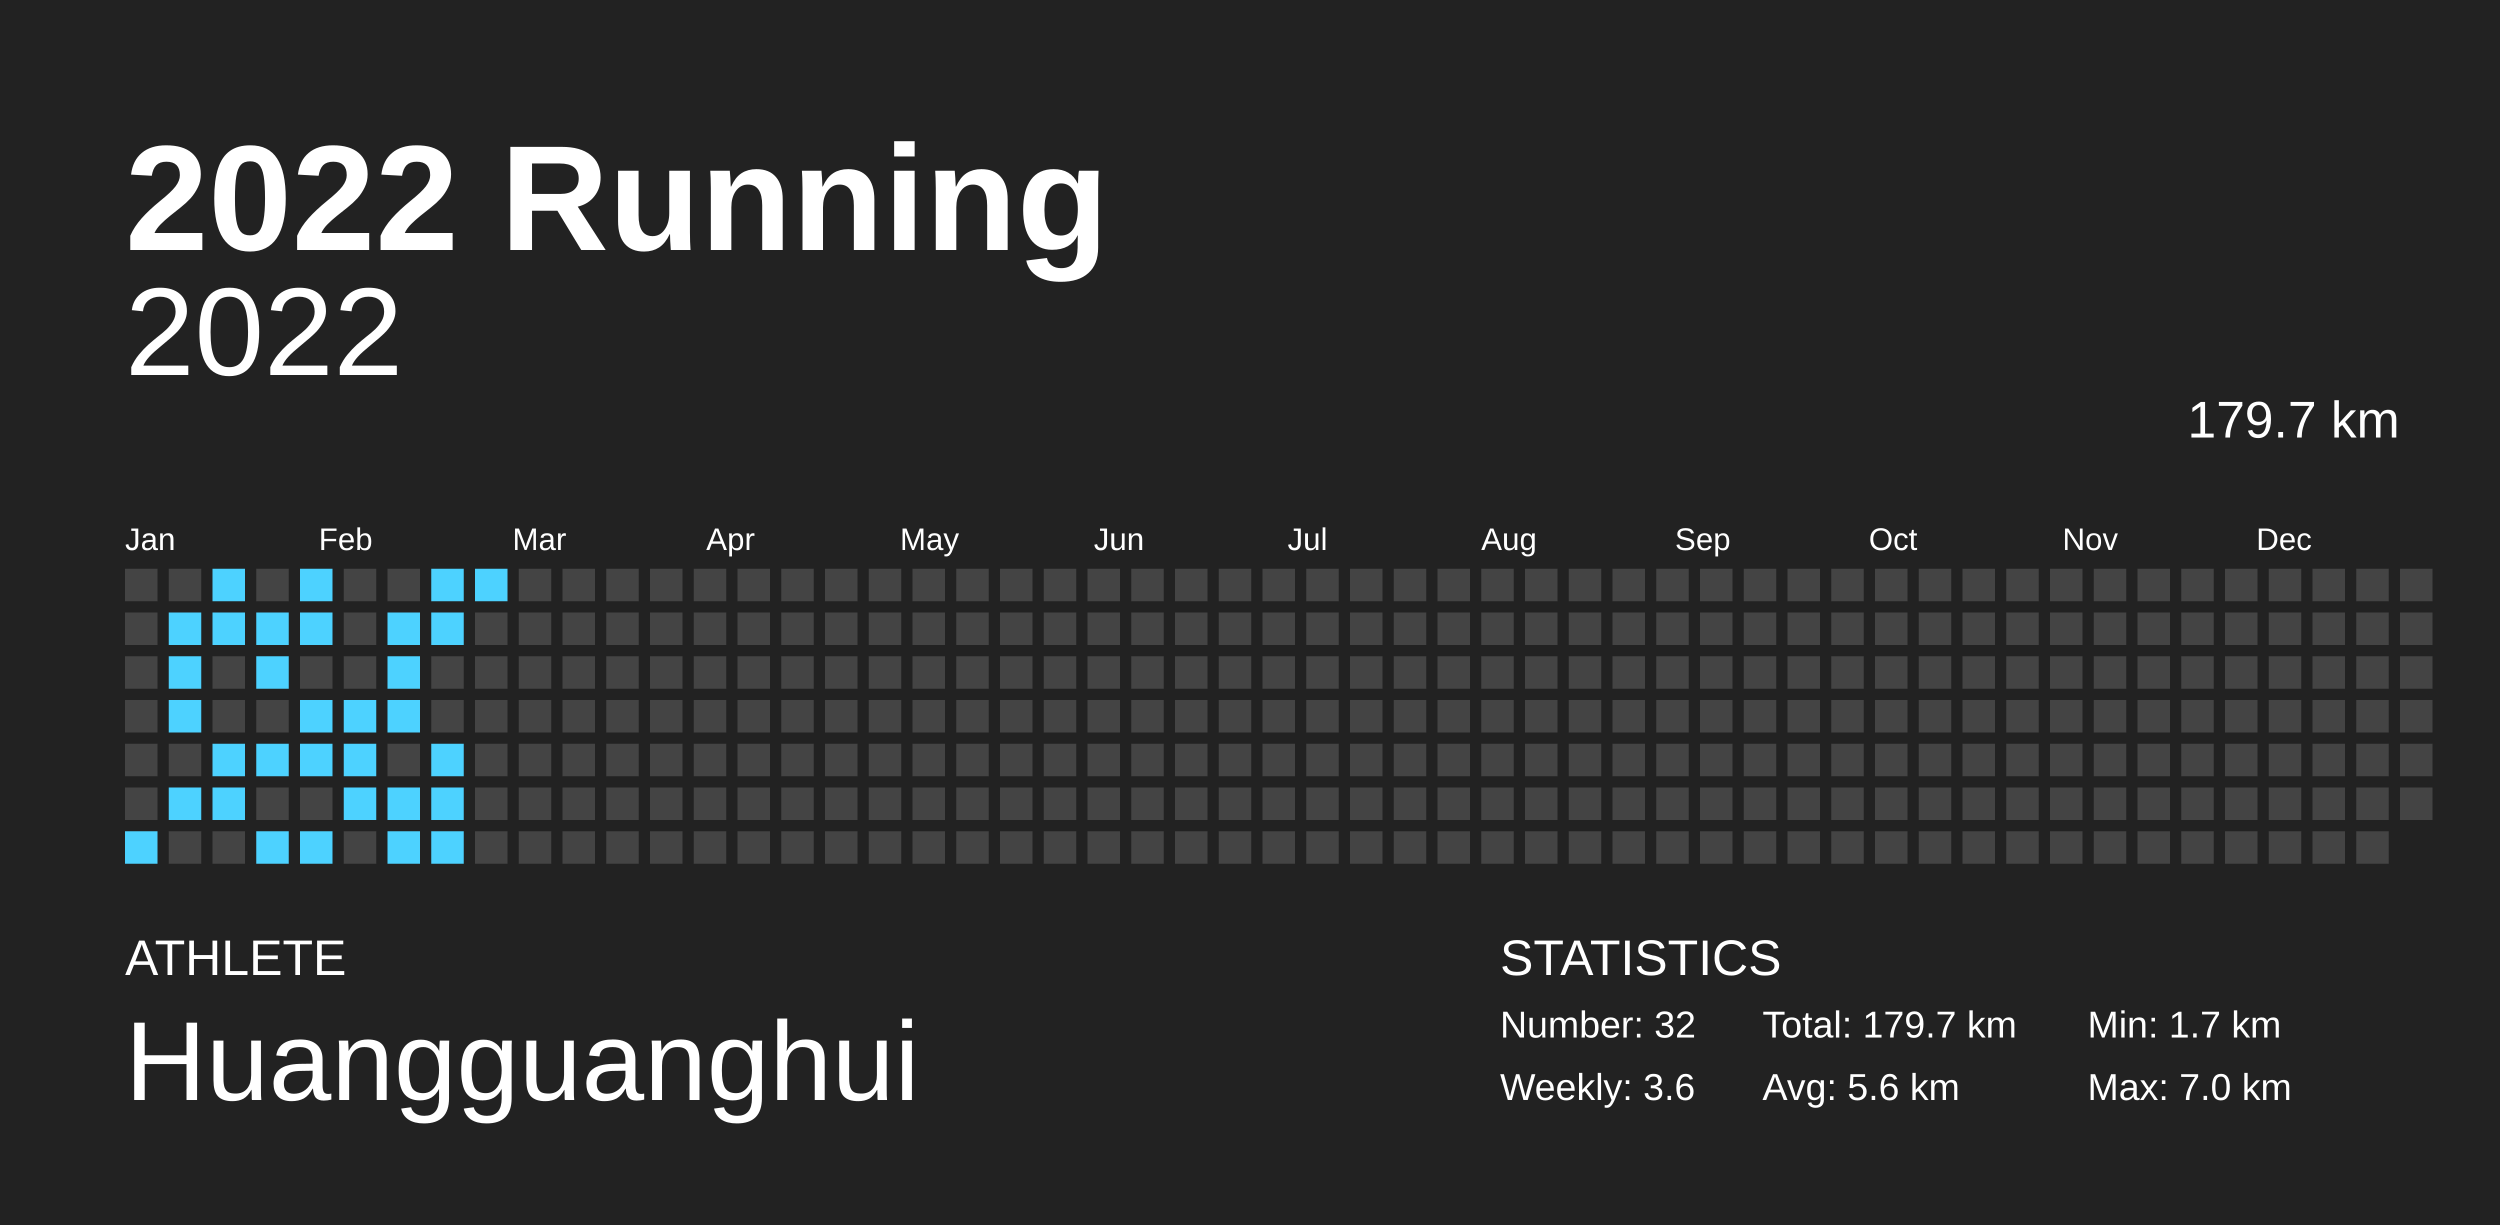
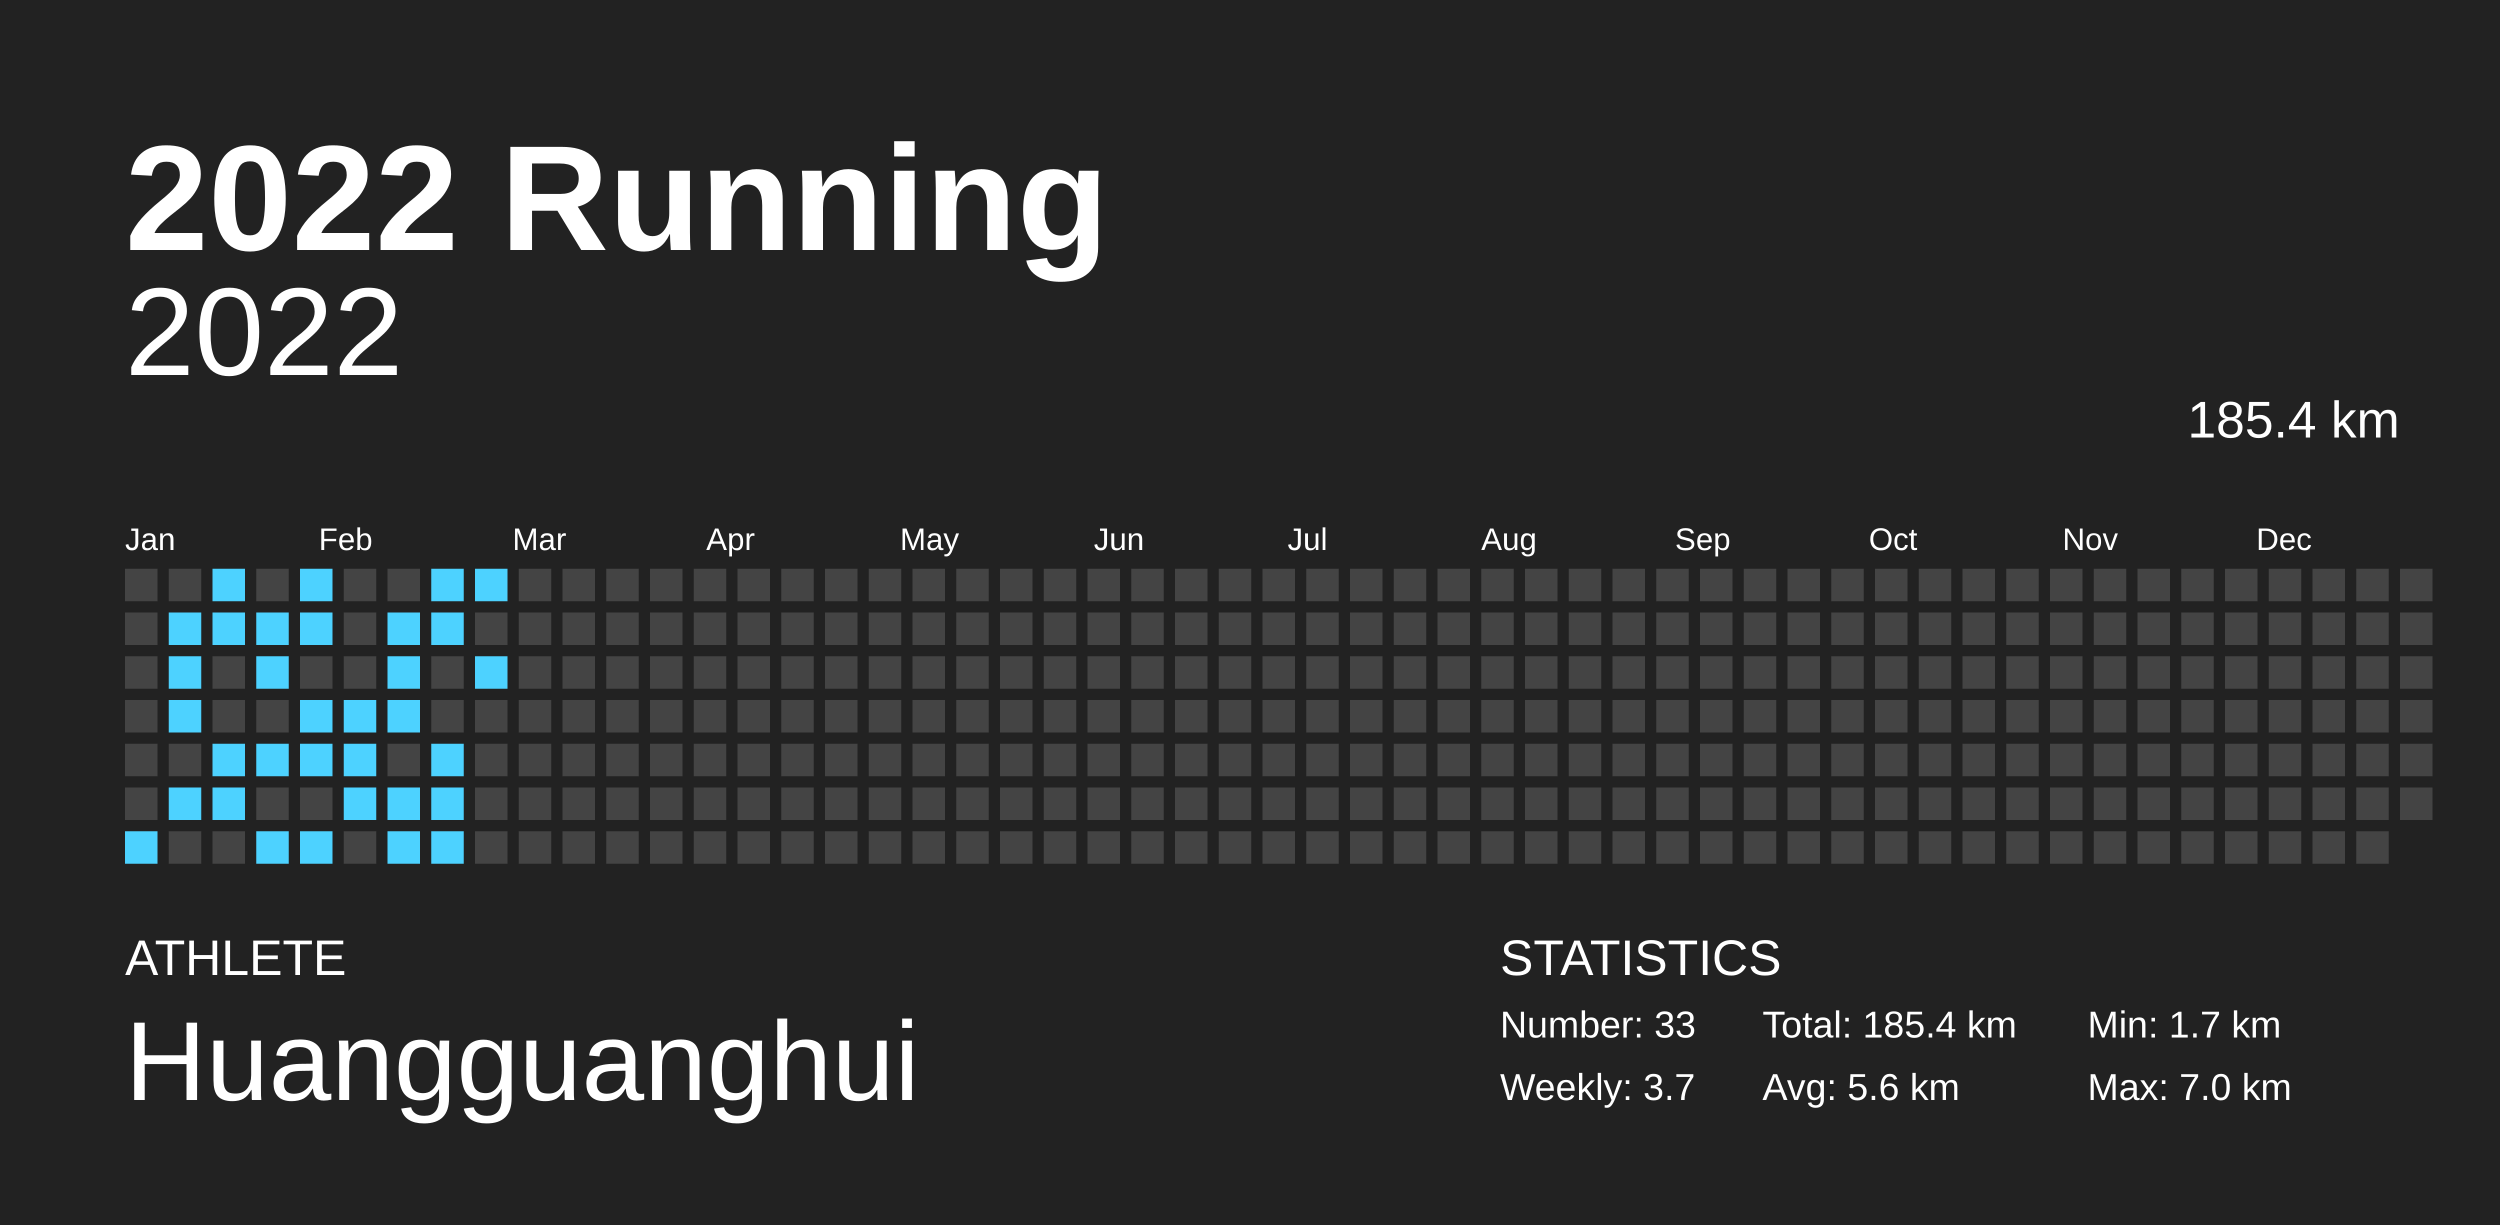
<svg xmlns="http://www.w3.org/2000/svg" baseProfile="full" height="98mm" version="1.1" viewBox="0,0,200,98" width="200mm">
  <defs />
  <rect fill="#222222" height="98" width="200" x="0" y="0" />
  <text fill="#FFFFFF" style="font-size:12px; font-family:Arial; font-weight:bold;" x="10" y="20">2022 Running</text>
  <text fill="#FFFFFF" style="font-size:4px; font-family:Arial" x="10" y="78">ATHLETE</text>
  <text fill="#FFFFFF" style="font-size:9px; font-family:Arial" x="10" y="88">Huangguanghui</text>
  <text fill="#FFFFFF" style="font-size:4px; font-family:Arial" x="120" y="78">STATISTICS</text>
-   <text fill="#FFFFFF" style="font-size:3px; font-family:Arial" x="120" y="83">Number: 32</text>
-   <text fill="#FFFFFF" style="font-size:3px; font-family:Arial" x="120" y="88">Weekly: 3.6</text>
-   <text fill="#FFFFFF" style="font-size:3px; font-family:Arial" x="141" y="83">Total: 179.7 km</text>
+   <text fill="#FFFFFF" style="font-size:3px; font-family:Arial" x="120" y="83">Number: 33</text>
+   <text fill="#FFFFFF" style="font-size:3px; font-family:Arial" x="120" y="88">Weekly: 3.7</text>
+   <text fill="#FFFFFF" style="font-size:3px; font-family:Arial" x="141" y="83">Total: 185.4 km</text>
  <text fill="#FFFFFF" style="font-size:3px; font-family:Arial" x="141" y="88">Avg: 5.6 km</text>
  <text fill="#FFFFFF" style="font-size:3px; font-family:Arial" x="167" y="83">Min: 1.7 km</text>
  <text fill="#FFFFFF" style="font-size:3px; font-family:Arial" x="167" y="88">Max: 7.0 km</text>
  <text alignment-baseline="hanging" fill="#FFFFFF" style="font-size:10.0px; font-family:Arial;" x="10" y="30">2022</text>
-   <text alignment-baseline="hanging" fill="#FFFFFF" style="font-size:4.125px; font-family:Arial;" x="175" y="35">179.7 km</text>
+   <text alignment-baseline="hanging" fill="#FFFFFF" style="font-size:4.125px; font-family:Arial;" x="175" y="35">185.4 km</text>
  <text fill="#FFFFFF" style="font-size:2.5px; font-family:Arial" x="10.0" y="44">Jan</text>
  <text fill="#FFFFFF" style="font-size:2.5px; font-family:Arial" x="25.5" y="44">Feb</text>
  <text fill="#FFFFFF" style="font-size:2.5px; font-family:Arial" x="41.0" y="44">Mar</text>
  <text fill="#FFFFFF" style="font-size:2.5px; font-family:Arial" x="56.5" y="44">Apr</text>
  <text fill="#FFFFFF" style="font-size:2.5px; font-family:Arial" x="72.0" y="44">May</text>
  <text fill="#FFFFFF" style="font-size:2.5px; font-family:Arial" x="87.5" y="44">Jun</text>
  <text fill="#FFFFFF" style="font-size:2.5px; font-family:Arial" x="103.0" y="44">Jul</text>
  <text fill="#FFFFFF" style="font-size:2.5px; font-family:Arial" x="118.5" y="44">Aug</text>
  <text fill="#FFFFFF" style="font-size:2.5px; font-family:Arial" x="134.0" y="44">Sep</text>
  <text fill="#FFFFFF" style="font-size:2.5px; font-family:Arial" x="149.5" y="44">Oct</text>
  <text fill="#FFFFFF" style="font-size:2.5px; font-family:Arial" x="165.0" y="44">Nov</text>
  <text fill="#FFFFFF" style="font-size:2.5px; font-family:Arial" x="180.5" y="44">Dec</text>
  <rect fill="#444444" height="2.6" width="2.6" x="10.0" y="45.5" />
  <rect fill="#444444" height="2.6" width="2.6" x="10.0" y="49.0" />
  <rect fill="#444444" height="2.6" width="2.6" x="10.0" y="52.5" />
  <rect fill="#444444" height="2.6" width="2.6" x="10.0" y="56.0" />
  <rect fill="#444444" height="2.6" width="2.6" x="10.0" y="59.5" />
  <rect fill="#444444" height="2.6" width="2.6" x="10.0" y="63.0" />
  <rect fill="#4dd2ff" height="2.6" width="2.6" x="10.0" y="66.5" />
  <rect fill="#444444" height="2.6" width="2.6" x="13.5" y="45.5" />
  <rect fill="#4dd2ff" height="2.6" width="2.6" x="13.5" y="49.0" />
  <rect fill="#4dd2ff" height="2.6" width="2.6" x="13.5" y="52.5" />
  <rect fill="#4dd2ff" height="2.6" width="2.6" x="13.5" y="56.0" />
  <rect fill="#444444" height="2.6" width="2.6" x="13.5" y="59.5" />
  <rect fill="#4dd2ff" height="2.6" width="2.6" x="13.5" y="63.0" />
  <rect fill="#444444" height="2.6" width="2.6" x="13.5" y="66.5" />
  <rect fill="#4dd2ff" height="2.6" width="2.6" x="17.0" y="45.5" />
  <rect fill="#4dd2ff" height="2.6" width="2.6" x="17.0" y="49.0" />
  <rect fill="#444444" height="2.6" width="2.6" x="17.0" y="52.5" />
  <rect fill="#444444" height="2.6" width="2.6" x="17.0" y="56.0" />
  <rect fill="#4dd2ff" height="2.6" width="2.6" x="17.0" y="59.5" />
  <rect fill="#4dd2ff" height="2.6" width="2.6" x="17.0" y="63.0" />
  <rect fill="#444444" height="2.6" width="2.6" x="17.0" y="66.5" />
  <rect fill="#444444" height="2.6" width="2.6" x="20.5" y="45.5" />
  <rect fill="#4dd2ff" height="2.6" width="2.6" x="20.5" y="49.0" />
  <rect fill="#4dd2ff" height="2.6" width="2.6" x="20.5" y="52.5" />
  <rect fill="#444444" height="2.6" width="2.6" x="20.5" y="56.0" />
  <rect fill="#4dd2ff" height="2.6" width="2.6" x="20.5" y="59.5" />
  <rect fill="#444444" height="2.6" width="2.6" x="20.5" y="63.0" />
  <rect fill="#4dd2ff" height="2.6" width="2.6" x="20.5" y="66.5" />
  <rect fill="#4dd2ff" height="2.6" width="2.6" x="24.0" y="45.5" />
  <rect fill="#4dd2ff" height="2.6" width="2.6" x="24.0" y="49.0" />
  <rect fill="#444444" height="2.6" width="2.6" x="24.0" y="52.5" />
  <rect fill="#4dd2ff" height="2.6" width="2.6" x="24.0" y="56.0" />
  <rect fill="#4dd2ff" height="2.6" width="2.6" x="24.0" y="59.5" />
  <rect fill="#444444" height="2.6" width="2.6" x="24.0" y="63.0" />
  <rect fill="#4dd2ff" height="2.6" width="2.6" x="24.0" y="66.5" />
  <rect fill="#444444" height="2.6" width="2.6" x="27.5" y="45.5" />
  <rect fill="#444444" height="2.6" width="2.6" x="27.5" y="49.0" />
  <rect fill="#444444" height="2.6" width="2.6" x="27.5" y="52.5" />
  <rect fill="#4dd2ff" height="2.6" width="2.6" x="27.5" y="56.0" />
  <rect fill="#4dd2ff" height="2.6" width="2.6" x="27.5" y="59.5" />
  <rect fill="#4dd2ff" height="2.6" width="2.6" x="27.5" y="63.0" />
  <rect fill="#444444" height="2.6" width="2.6" x="27.5" y="66.5" />
  <rect fill="#444444" height="2.6" width="2.6" x="31.0" y="45.5" />
  <rect fill="#4dd2ff" height="2.6" width="2.6" x="31.0" y="49.0" />
  <rect fill="#4dd2ff" height="2.6" width="2.6" x="31.0" y="52.5" />
  <rect fill="#4dd2ff" height="2.6" width="2.6" x="31.0" y="56.0" />
  <rect fill="#444444" height="2.6" width="2.6" x="31.0" y="59.5" />
  <rect fill="#4dd2ff" height="2.6" width="2.6" x="31.0" y="63.0" />
  <rect fill="#4dd2ff" height="2.6" width="2.6" x="31.0" y="66.5" />
  <rect fill="#4dd2ff" height="2.6" width="2.6" x="34.5" y="45.5" />
  <rect fill="#4dd2ff" height="2.6" width="2.6" x="34.5" y="49.0" />
  <rect fill="#444444" height="2.6" width="2.6" x="34.5" y="52.5" />
  <rect fill="#444444" height="2.6" width="2.6" x="34.5" y="56.0" />
  <rect fill="#4dd2ff" height="2.6" width="2.6" x="34.5" y="59.5" />
  <rect fill="#4dd2ff" height="2.6" width="2.6" x="34.5" y="63.0" />
  <rect fill="#4dd2ff" height="2.6" width="2.6" x="34.5" y="66.5" />
  <rect fill="#4dd2ff" height="2.6" width="2.6" x="38.0" y="45.5" />
  <rect fill="#444444" height="2.6" width="2.6" x="38.0" y="49.0" />
-   <rect fill="#444444" height="2.6" width="2.6" x="38.0" y="52.5" />
+   <rect fill="#4dd2ff" height="2.6" width="2.6" x="38.0" y="52.5" />
  <rect fill="#444444" height="2.6" width="2.6" x="38.0" y="56.0" />
  <rect fill="#444444" height="2.6" width="2.6" x="38.0" y="59.5" />
  <rect fill="#444444" height="2.6" width="2.6" x="38.0" y="63.0" />
  <rect fill="#444444" height="2.6" width="2.6" x="38.0" y="66.5" />
  <rect fill="#444444" height="2.6" width="2.6" x="41.5" y="45.5" />
  <rect fill="#444444" height="2.6" width="2.6" x="41.5" y="49.0" />
  <rect fill="#444444" height="2.6" width="2.6" x="41.5" y="52.5" />
  <rect fill="#444444" height="2.6" width="2.6" x="41.5" y="56.0" />
  <rect fill="#444444" height="2.6" width="2.6" x="41.5" y="59.5" />
  <rect fill="#444444" height="2.6" width="2.6" x="41.5" y="63.0" />
  <rect fill="#444444" height="2.6" width="2.6" x="41.5" y="66.5" />
  <rect fill="#444444" height="2.6" width="2.6" x="45.0" y="45.5" />
  <rect fill="#444444" height="2.6" width="2.6" x="45.0" y="49.0" />
  <rect fill="#444444" height="2.6" width="2.6" x="45.0" y="52.5" />
  <rect fill="#444444" height="2.6" width="2.6" x="45.0" y="56.0" />
  <rect fill="#444444" height="2.6" width="2.6" x="45.0" y="59.5" />
  <rect fill="#444444" height="2.6" width="2.6" x="45.0" y="63.0" />
  <rect fill="#444444" height="2.6" width="2.6" x="45.0" y="66.5" />
  <rect fill="#444444" height="2.6" width="2.6" x="48.5" y="45.5" />
  <rect fill="#444444" height="2.6" width="2.6" x="48.5" y="49.0" />
  <rect fill="#444444" height="2.6" width="2.6" x="48.5" y="52.5" />
  <rect fill="#444444" height="2.6" width="2.6" x="48.5" y="56.0" />
  <rect fill="#444444" height="2.6" width="2.6" x="48.5" y="59.5" />
  <rect fill="#444444" height="2.6" width="2.6" x="48.5" y="63.0" />
  <rect fill="#444444" height="2.6" width="2.6" x="48.5" y="66.5" />
  <rect fill="#444444" height="2.6" width="2.6" x="52.0" y="45.5" />
  <rect fill="#444444" height="2.6" width="2.6" x="52.0" y="49.0" />
  <rect fill="#444444" height="2.6" width="2.6" x="52.0" y="52.5" />
  <rect fill="#444444" height="2.6" width="2.6" x="52.0" y="56.0" />
  <rect fill="#444444" height="2.6" width="2.6" x="52.0" y="59.5" />
  <rect fill="#444444" height="2.6" width="2.6" x="52.0" y="63.0" />
  <rect fill="#444444" height="2.6" width="2.6" x="52.0" y="66.5" />
  <rect fill="#444444" height="2.6" width="2.6" x="55.5" y="45.5" />
  <rect fill="#444444" height="2.6" width="2.6" x="55.5" y="49.0" />
  <rect fill="#444444" height="2.6" width="2.6" x="55.5" y="52.5" />
  <rect fill="#444444" height="2.6" width="2.6" x="55.5" y="56.0" />
  <rect fill="#444444" height="2.6" width="2.6" x="55.5" y="59.5" />
  <rect fill="#444444" height="2.6" width="2.6" x="55.5" y="63.0" />
  <rect fill="#444444" height="2.6" width="2.6" x="55.5" y="66.5" />
  <rect fill="#444444" height="2.6" width="2.6" x="59.0" y="45.5" />
  <rect fill="#444444" height="2.6" width="2.6" x="59.0" y="49.0" />
  <rect fill="#444444" height="2.6" width="2.6" x="59.0" y="52.5" />
  <rect fill="#444444" height="2.6" width="2.6" x="59.0" y="56.0" />
  <rect fill="#444444" height="2.6" width="2.6" x="59.0" y="59.5" />
  <rect fill="#444444" height="2.6" width="2.6" x="59.0" y="63.0" />
  <rect fill="#444444" height="2.6" width="2.6" x="59.0" y="66.5" />
  <rect fill="#444444" height="2.6" width="2.6" x="62.5" y="45.5" />
  <rect fill="#444444" height="2.6" width="2.6" x="62.5" y="49.0" />
  <rect fill="#444444" height="2.6" width="2.6" x="62.5" y="52.5" />
  <rect fill="#444444" height="2.6" width="2.6" x="62.5" y="56.0" />
  <rect fill="#444444" height="2.6" width="2.6" x="62.5" y="59.5" />
  <rect fill="#444444" height="2.6" width="2.6" x="62.5" y="63.0" />
  <rect fill="#444444" height="2.6" width="2.6" x="62.5" y="66.5" />
  <rect fill="#444444" height="2.6" width="2.6" x="66.0" y="45.5" />
  <rect fill="#444444" height="2.6" width="2.6" x="66.0" y="49.0" />
  <rect fill="#444444" height="2.6" width="2.6" x="66.0" y="52.5" />
  <rect fill="#444444" height="2.6" width="2.6" x="66.0" y="56.0" />
  <rect fill="#444444" height="2.6" width="2.6" x="66.0" y="59.5" />
  <rect fill="#444444" height="2.6" width="2.6" x="66.0" y="63.0" />
  <rect fill="#444444" height="2.6" width="2.6" x="66.0" y="66.5" />
  <rect fill="#444444" height="2.6" width="2.6" x="69.5" y="45.5" />
  <rect fill="#444444" height="2.6" width="2.6" x="69.5" y="49.0" />
  <rect fill="#444444" height="2.6" width="2.6" x="69.5" y="52.5" />
  <rect fill="#444444" height="2.6" width="2.6" x="69.5" y="56.0" />
  <rect fill="#444444" height="2.6" width="2.6" x="69.5" y="59.5" />
  <rect fill="#444444" height="2.6" width="2.6" x="69.5" y="63.0" />
  <rect fill="#444444" height="2.6" width="2.6" x="69.5" y="66.5" />
  <rect fill="#444444" height="2.6" width="2.6" x="73.0" y="45.5" />
  <rect fill="#444444" height="2.6" width="2.6" x="73.0" y="49.0" />
  <rect fill="#444444" height="2.6" width="2.6" x="73.0" y="52.5" />
  <rect fill="#444444" height="2.6" width="2.6" x="73.0" y="56.0" />
  <rect fill="#444444" height="2.6" width="2.6" x="73.0" y="59.5" />
  <rect fill="#444444" height="2.6" width="2.6" x="73.0" y="63.0" />
  <rect fill="#444444" height="2.6" width="2.6" x="73.0" y="66.5" />
  <rect fill="#444444" height="2.6" width="2.6" x="76.5" y="45.5" />
  <rect fill="#444444" height="2.6" width="2.6" x="76.5" y="49.0" />
  <rect fill="#444444" height="2.6" width="2.6" x="76.5" y="52.5" />
  <rect fill="#444444" height="2.6" width="2.6" x="76.5" y="56.0" />
  <rect fill="#444444" height="2.6" width="2.6" x="76.5" y="59.5" />
  <rect fill="#444444" height="2.6" width="2.6" x="76.5" y="63.0" />
  <rect fill="#444444" height="2.6" width="2.6" x="76.5" y="66.5" />
  <rect fill="#444444" height="2.6" width="2.6" x="80.0" y="45.5" />
  <rect fill="#444444" height="2.6" width="2.6" x="80.0" y="49.0" />
  <rect fill="#444444" height="2.6" width="2.6" x="80.0" y="52.5" />
  <rect fill="#444444" height="2.6" width="2.6" x="80.0" y="56.0" />
  <rect fill="#444444" height="2.6" width="2.6" x="80.0" y="59.5" />
  <rect fill="#444444" height="2.6" width="2.6" x="80.0" y="63.0" />
  <rect fill="#444444" height="2.6" width="2.6" x="80.0" y="66.5" />
  <rect fill="#444444" height="2.6" width="2.6" x="83.5" y="45.5" />
  <rect fill="#444444" height="2.6" width="2.6" x="83.5" y="49.0" />
  <rect fill="#444444" height="2.6" width="2.6" x="83.5" y="52.5" />
  <rect fill="#444444" height="2.6" width="2.6" x="83.5" y="56.0" />
  <rect fill="#444444" height="2.6" width="2.6" x="83.5" y="59.5" />
  <rect fill="#444444" height="2.6" width="2.6" x="83.5" y="63.0" />
  <rect fill="#444444" height="2.6" width="2.6" x="83.5" y="66.5" />
  <rect fill="#444444" height="2.6" width="2.6" x="87.0" y="45.5" />
  <rect fill="#444444" height="2.6" width="2.6" x="87.0" y="49.0" />
  <rect fill="#444444" height="2.6" width="2.6" x="87.0" y="52.5" />
  <rect fill="#444444" height="2.6" width="2.6" x="87.0" y="56.0" />
  <rect fill="#444444" height="2.6" width="2.6" x="87.0" y="59.5" />
  <rect fill="#444444" height="2.6" width="2.6" x="87.0" y="63.0" />
  <rect fill="#444444" height="2.6" width="2.6" x="87.0" y="66.5" />
  <rect fill="#444444" height="2.6" width="2.6" x="90.5" y="45.5" />
  <rect fill="#444444" height="2.6" width="2.6" x="90.5" y="49.0" />
  <rect fill="#444444" height="2.6" width="2.6" x="90.5" y="52.5" />
  <rect fill="#444444" height="2.6" width="2.6" x="90.5" y="56.0" />
  <rect fill="#444444" height="2.6" width="2.6" x="90.5" y="59.5" />
  <rect fill="#444444" height="2.6" width="2.6" x="90.5" y="63.0" />
  <rect fill="#444444" height="2.6" width="2.6" x="90.5" y="66.5" />
  <rect fill="#444444" height="2.6" width="2.6" x="94.0" y="45.5" />
  <rect fill="#444444" height="2.6" width="2.6" x="94.0" y="49.0" />
  <rect fill="#444444" height="2.6" width="2.6" x="94.0" y="52.5" />
  <rect fill="#444444" height="2.6" width="2.6" x="94.0" y="56.0" />
  <rect fill="#444444" height="2.6" width="2.6" x="94.0" y="59.5" />
  <rect fill="#444444" height="2.6" width="2.6" x="94.0" y="63.0" />
  <rect fill="#444444" height="2.6" width="2.6" x="94.0" y="66.5" />
  <rect fill="#444444" height="2.6" width="2.6" x="97.5" y="45.5" />
  <rect fill="#444444" height="2.6" width="2.6" x="97.5" y="49.0" />
  <rect fill="#444444" height="2.6" width="2.6" x="97.5" y="52.5" />
  <rect fill="#444444" height="2.6" width="2.6" x="97.5" y="56.0" />
  <rect fill="#444444" height="2.6" width="2.6" x="97.5" y="59.5" />
  <rect fill="#444444" height="2.6" width="2.6" x="97.5" y="63.0" />
  <rect fill="#444444" height="2.6" width="2.6" x="97.5" y="66.5" />
  <rect fill="#444444" height="2.6" width="2.6" x="101.0" y="45.5" />
  <rect fill="#444444" height="2.6" width="2.6" x="101.0" y="49.0" />
  <rect fill="#444444" height="2.6" width="2.6" x="101.0" y="52.5" />
  <rect fill="#444444" height="2.6" width="2.6" x="101.0" y="56.0" />
  <rect fill="#444444" height="2.6" width="2.6" x="101.0" y="59.5" />
  <rect fill="#444444" height="2.6" width="2.6" x="101.0" y="63.0" />
  <rect fill="#444444" height="2.6" width="2.6" x="101.0" y="66.5" />
  <rect fill="#444444" height="2.6" width="2.6" x="104.5" y="45.5" />
  <rect fill="#444444" height="2.6" width="2.6" x="104.5" y="49.0" />
  <rect fill="#444444" height="2.6" width="2.6" x="104.5" y="52.5" />
  <rect fill="#444444" height="2.6" width="2.6" x="104.5" y="56.0" />
  <rect fill="#444444" height="2.6" width="2.6" x="104.5" y="59.5" />
  <rect fill="#444444" height="2.6" width="2.6" x="104.5" y="63.0" />
  <rect fill="#444444" height="2.6" width="2.6" x="104.5" y="66.5" />
  <rect fill="#444444" height="2.6" width="2.6" x="108.0" y="45.5" />
  <rect fill="#444444" height="2.6" width="2.6" x="108.0" y="49.0" />
  <rect fill="#444444" height="2.6" width="2.6" x="108.0" y="52.5" />
  <rect fill="#444444" height="2.6" width="2.6" x="108.0" y="56.0" />
  <rect fill="#444444" height="2.6" width="2.6" x="108.0" y="59.5" />
  <rect fill="#444444" height="2.6" width="2.6" x="108.0" y="63.0" />
  <rect fill="#444444" height="2.6" width="2.6" x="108.0" y="66.5" />
  <rect fill="#444444" height="2.6" width="2.6" x="111.5" y="45.5" />
  <rect fill="#444444" height="2.6" width="2.6" x="111.5" y="49.0" />
  <rect fill="#444444" height="2.6" width="2.6" x="111.5" y="52.5" />
  <rect fill="#444444" height="2.6" width="2.6" x="111.5" y="56.0" />
  <rect fill="#444444" height="2.6" width="2.6" x="111.5" y="59.5" />
  <rect fill="#444444" height="2.6" width="2.6" x="111.5" y="63.0" />
  <rect fill="#444444" height="2.6" width="2.6" x="111.5" y="66.5" />
  <rect fill="#444444" height="2.6" width="2.6" x="115.0" y="45.5" />
  <rect fill="#444444" height="2.6" width="2.6" x="115.0" y="49.0" />
  <rect fill="#444444" height="2.6" width="2.6" x="115.0" y="52.5" />
  <rect fill="#444444" height="2.6" width="2.6" x="115.0" y="56.0" />
  <rect fill="#444444" height="2.6" width="2.6" x="115.0" y="59.5" />
  <rect fill="#444444" height="2.6" width="2.6" x="115.0" y="63.0" />
  <rect fill="#444444" height="2.6" width="2.6" x="115.0" y="66.5" />
  <rect fill="#444444" height="2.6" width="2.6" x="118.5" y="45.5" />
  <rect fill="#444444" height="2.6" width="2.6" x="118.5" y="49.0" />
  <rect fill="#444444" height="2.6" width="2.6" x="118.5" y="52.5" />
  <rect fill="#444444" height="2.6" width="2.6" x="118.5" y="56.0" />
  <rect fill="#444444" height="2.6" width="2.6" x="118.5" y="59.5" />
  <rect fill="#444444" height="2.6" width="2.6" x="118.5" y="63.0" />
  <rect fill="#444444" height="2.6" width="2.6" x="118.5" y="66.5" />
  <rect fill="#444444" height="2.6" width="2.6" x="122.0" y="45.5" />
  <rect fill="#444444" height="2.6" width="2.6" x="122.0" y="49.0" />
  <rect fill="#444444" height="2.6" width="2.6" x="122.0" y="52.5" />
  <rect fill="#444444" height="2.6" width="2.6" x="122.0" y="56.0" />
  <rect fill="#444444" height="2.6" width="2.6" x="122.0" y="59.5" />
  <rect fill="#444444" height="2.6" width="2.6" x="122.0" y="63.0" />
  <rect fill="#444444" height="2.6" width="2.6" x="122.0" y="66.5" />
  <rect fill="#444444" height="2.6" width="2.6" x="125.5" y="45.5" />
  <rect fill="#444444" height="2.6" width="2.6" x="125.5" y="49.0" />
  <rect fill="#444444" height="2.6" width="2.6" x="125.5" y="52.5" />
  <rect fill="#444444" height="2.6" width="2.6" x="125.5" y="56.0" />
  <rect fill="#444444" height="2.6" width="2.6" x="125.5" y="59.5" />
  <rect fill="#444444" height="2.6" width="2.6" x="125.5" y="63.0" />
  <rect fill="#444444" height="2.6" width="2.6" x="125.5" y="66.5" />
  <rect fill="#444444" height="2.6" width="2.6" x="129.0" y="45.5" />
  <rect fill="#444444" height="2.6" width="2.6" x="129.0" y="49.0" />
  <rect fill="#444444" height="2.6" width="2.6" x="129.0" y="52.5" />
  <rect fill="#444444" height="2.6" width="2.6" x="129.0" y="56.0" />
  <rect fill="#444444" height="2.6" width="2.6" x="129.0" y="59.5" />
  <rect fill="#444444" height="2.6" width="2.6" x="129.0" y="63.0" />
  <rect fill="#444444" height="2.6" width="2.6" x="129.0" y="66.5" />
  <rect fill="#444444" height="2.6" width="2.6" x="132.5" y="45.5" />
  <rect fill="#444444" height="2.6" width="2.6" x="132.5" y="49.0" />
  <rect fill="#444444" height="2.6" width="2.6" x="132.5" y="52.5" />
  <rect fill="#444444" height="2.6" width="2.6" x="132.5" y="56.0" />
  <rect fill="#444444" height="2.6" width="2.6" x="132.5" y="59.5" />
  <rect fill="#444444" height="2.6" width="2.6" x="132.5" y="63.0" />
  <rect fill="#444444" height="2.6" width="2.6" x="132.5" y="66.5" />
  <rect fill="#444444" height="2.6" width="2.6" x="136.0" y="45.5" />
  <rect fill="#444444" height="2.6" width="2.6" x="136.0" y="49.0" />
  <rect fill="#444444" height="2.6" width="2.6" x="136.0" y="52.5" />
  <rect fill="#444444" height="2.6" width="2.6" x="136.0" y="56.0" />
  <rect fill="#444444" height="2.6" width="2.6" x="136.0" y="59.5" />
  <rect fill="#444444" height="2.6" width="2.6" x="136.0" y="63.0" />
  <rect fill="#444444" height="2.6" width="2.6" x="136.0" y="66.5" />
  <rect fill="#444444" height="2.6" width="2.6" x="139.5" y="45.5" />
  <rect fill="#444444" height="2.6" width="2.6" x="139.5" y="49.0" />
  <rect fill="#444444" height="2.6" width="2.6" x="139.5" y="52.5" />
  <rect fill="#444444" height="2.6" width="2.6" x="139.5" y="56.0" />
  <rect fill="#444444" height="2.6" width="2.6" x="139.5" y="59.5" />
  <rect fill="#444444" height="2.6" width="2.6" x="139.5" y="63.0" />
  <rect fill="#444444" height="2.6" width="2.6" x="139.5" y="66.5" />
  <rect fill="#444444" height="2.6" width="2.6" x="143.0" y="45.5" />
  <rect fill="#444444" height="2.6" width="2.6" x="143.0" y="49.0" />
  <rect fill="#444444" height="2.6" width="2.6" x="143.0" y="52.5" />
  <rect fill="#444444" height="2.6" width="2.6" x="143.0" y="56.0" />
  <rect fill="#444444" height="2.6" width="2.6" x="143.0" y="59.5" />
  <rect fill="#444444" height="2.6" width="2.6" x="143.0" y="63.0" />
  <rect fill="#444444" height="2.6" width="2.6" x="143.0" y="66.5" />
  <rect fill="#444444" height="2.6" width="2.6" x="146.5" y="45.5" />
  <rect fill="#444444" height="2.6" width="2.6" x="146.5" y="49.0" />
  <rect fill="#444444" height="2.6" width="2.6" x="146.5" y="52.5" />
  <rect fill="#444444" height="2.6" width="2.6" x="146.5" y="56.0" />
  <rect fill="#444444" height="2.6" width="2.6" x="146.5" y="59.5" />
  <rect fill="#444444" height="2.6" width="2.6" x="146.5" y="63.0" />
  <rect fill="#444444" height="2.6" width="2.6" x="146.5" y="66.5" />
  <rect fill="#444444" height="2.6" width="2.6" x="150.0" y="45.5" />
  <rect fill="#444444" height="2.6" width="2.6" x="150.0" y="49.0" />
  <rect fill="#444444" height="2.6" width="2.6" x="150.0" y="52.5" />
  <rect fill="#444444" height="2.6" width="2.6" x="150.0" y="56.0" />
  <rect fill="#444444" height="2.6" width="2.6" x="150.0" y="59.5" />
  <rect fill="#444444" height="2.6" width="2.6" x="150.0" y="63.0" />
  <rect fill="#444444" height="2.6" width="2.6" x="150.0" y="66.5" />
  <rect fill="#444444" height="2.6" width="2.6" x="153.5" y="45.5" />
  <rect fill="#444444" height="2.6" width="2.6" x="153.5" y="49.0" />
  <rect fill="#444444" height="2.6" width="2.6" x="153.5" y="52.5" />
  <rect fill="#444444" height="2.6" width="2.6" x="153.5" y="56.0" />
  <rect fill="#444444" height="2.6" width="2.6" x="153.5" y="59.5" />
  <rect fill="#444444" height="2.6" width="2.6" x="153.5" y="63.0" />
  <rect fill="#444444" height="2.6" width="2.6" x="153.5" y="66.5" />
  <rect fill="#444444" height="2.6" width="2.6" x="157.0" y="45.5" />
  <rect fill="#444444" height="2.6" width="2.6" x="157.0" y="49.0" />
  <rect fill="#444444" height="2.6" width="2.6" x="157.0" y="52.5" />
  <rect fill="#444444" height="2.6" width="2.6" x="157.0" y="56.0" />
  <rect fill="#444444" height="2.6" width="2.6" x="157.0" y="59.5" />
  <rect fill="#444444" height="2.6" width="2.6" x="157.0" y="63.0" />
  <rect fill="#444444" height="2.6" width="2.6" x="157.0" y="66.5" />
  <rect fill="#444444" height="2.6" width="2.6" x="160.5" y="45.5" />
  <rect fill="#444444" height="2.6" width="2.6" x="160.5" y="49.0" />
  <rect fill="#444444" height="2.6" width="2.6" x="160.5" y="52.5" />
  <rect fill="#444444" height="2.6" width="2.6" x="160.5" y="56.0" />
  <rect fill="#444444" height="2.6" width="2.6" x="160.5" y="59.5" />
  <rect fill="#444444" height="2.6" width="2.6" x="160.5" y="63.0" />
  <rect fill="#444444" height="2.6" width="2.6" x="160.5" y="66.5" />
  <rect fill="#444444" height="2.6" width="2.6" x="164.0" y="45.5" />
  <rect fill="#444444" height="2.6" width="2.6" x="164.0" y="49.0" />
  <rect fill="#444444" height="2.6" width="2.6" x="164.0" y="52.5" />
  <rect fill="#444444" height="2.6" width="2.6" x="164.0" y="56.0" />
  <rect fill="#444444" height="2.6" width="2.6" x="164.0" y="59.5" />
  <rect fill="#444444" height="2.6" width="2.6" x="164.0" y="63.0" />
  <rect fill="#444444" height="2.6" width="2.6" x="164.0" y="66.5" />
  <rect fill="#444444" height="2.6" width="2.6" x="167.5" y="45.5" />
  <rect fill="#444444" height="2.6" width="2.6" x="167.5" y="49.0" />
  <rect fill="#444444" height="2.6" width="2.6" x="167.5" y="52.5" />
  <rect fill="#444444" height="2.6" width="2.6" x="167.5" y="56.0" />
  <rect fill="#444444" height="2.6" width="2.6" x="167.5" y="59.5" />
  <rect fill="#444444" height="2.6" width="2.6" x="167.5" y="63.0" />
  <rect fill="#444444" height="2.6" width="2.6" x="167.5" y="66.5" />
  <rect fill="#444444" height="2.6" width="2.6" x="171.0" y="45.5" />
  <rect fill="#444444" height="2.6" width="2.6" x="171.0" y="49.0" />
  <rect fill="#444444" height="2.6" width="2.6" x="171.0" y="52.5" />
  <rect fill="#444444" height="2.6" width="2.6" x="171.0" y="56.0" />
  <rect fill="#444444" height="2.6" width="2.6" x="171.0" y="59.5" />
  <rect fill="#444444" height="2.6" width="2.6" x="171.0" y="63.0" />
  <rect fill="#444444" height="2.6" width="2.6" x="171.0" y="66.5" />
  <rect fill="#444444" height="2.6" width="2.6" x="174.5" y="45.5" />
  <rect fill="#444444" height="2.6" width="2.6" x="174.5" y="49.0" />
  <rect fill="#444444" height="2.6" width="2.6" x="174.5" y="52.5" />
  <rect fill="#444444" height="2.6" width="2.6" x="174.5" y="56.0" />
  <rect fill="#444444" height="2.6" width="2.6" x="174.5" y="59.5" />
  <rect fill="#444444" height="2.6" width="2.6" x="174.5" y="63.0" />
  <rect fill="#444444" height="2.6" width="2.6" x="174.5" y="66.5" />
  <rect fill="#444444" height="2.6" width="2.6" x="178.0" y="45.5" />
  <rect fill="#444444" height="2.6" width="2.6" x="178.0" y="49.0" />
  <rect fill="#444444" height="2.6" width="2.6" x="178.0" y="52.5" />
  <rect fill="#444444" height="2.6" width="2.6" x="178.0" y="56.0" />
  <rect fill="#444444" height="2.6" width="2.6" x="178.0" y="59.5" />
  <rect fill="#444444" height="2.6" width="2.6" x="178.0" y="63.0" />
  <rect fill="#444444" height="2.6" width="2.6" x="178.0" y="66.5" />
  <rect fill="#444444" height="2.6" width="2.6" x="181.5" y="45.5" />
  <rect fill="#444444" height="2.6" width="2.6" x="181.5" y="49.0" />
  <rect fill="#444444" height="2.6" width="2.6" x="181.5" y="52.5" />
  <rect fill="#444444" height="2.6" width="2.6" x="181.5" y="56.0" />
  <rect fill="#444444" height="2.6" width="2.6" x="181.5" y="59.5" />
  <rect fill="#444444" height="2.6" width="2.6" x="181.5" y="63.0" />
  <rect fill="#444444" height="2.6" width="2.6" x="181.5" y="66.5" />
  <rect fill="#444444" height="2.6" width="2.6" x="185.0" y="45.5" />
  <rect fill="#444444" height="2.6" width="2.6" x="185.0" y="49.0" />
  <rect fill="#444444" height="2.6" width="2.6" x="185.0" y="52.5" />
  <rect fill="#444444" height="2.6" width="2.6" x="185.0" y="56.0" />
  <rect fill="#444444" height="2.6" width="2.6" x="185.0" y="59.5" />
  <rect fill="#444444" height="2.6" width="2.6" x="185.0" y="63.0" />
  <rect fill="#444444" height="2.6" width="2.6" x="185.0" y="66.5" />
  <rect fill="#444444" height="2.6" width="2.6" x="188.5" y="45.5" />
  <rect fill="#444444" height="2.6" width="2.6" x="188.5" y="49.0" />
  <rect fill="#444444" height="2.6" width="2.6" x="188.5" y="52.5" />
  <rect fill="#444444" height="2.6" width="2.6" x="188.5" y="56.0" />
  <rect fill="#444444" height="2.6" width="2.6" x="188.5" y="59.5" />
  <rect fill="#444444" height="2.6" width="2.6" x="188.5" y="63.0" />
  <rect fill="#444444" height="2.6" width="2.6" x="188.5" y="66.5" />
  <rect fill="#444444" height="2.6" width="2.6" x="192.0" y="45.5" />
  <rect fill="#444444" height="2.6" width="2.6" x="192.0" y="49.0" />
  <rect fill="#444444" height="2.6" width="2.6" x="192.0" y="52.5" />
  <rect fill="#444444" height="2.6" width="2.6" x="192.0" y="56.0" />
  <rect fill="#444444" height="2.6" width="2.6" x="192.0" y="59.5" />
  <rect fill="#444444" height="2.6" width="2.6" x="192.0" y="63.0" />
</svg>
